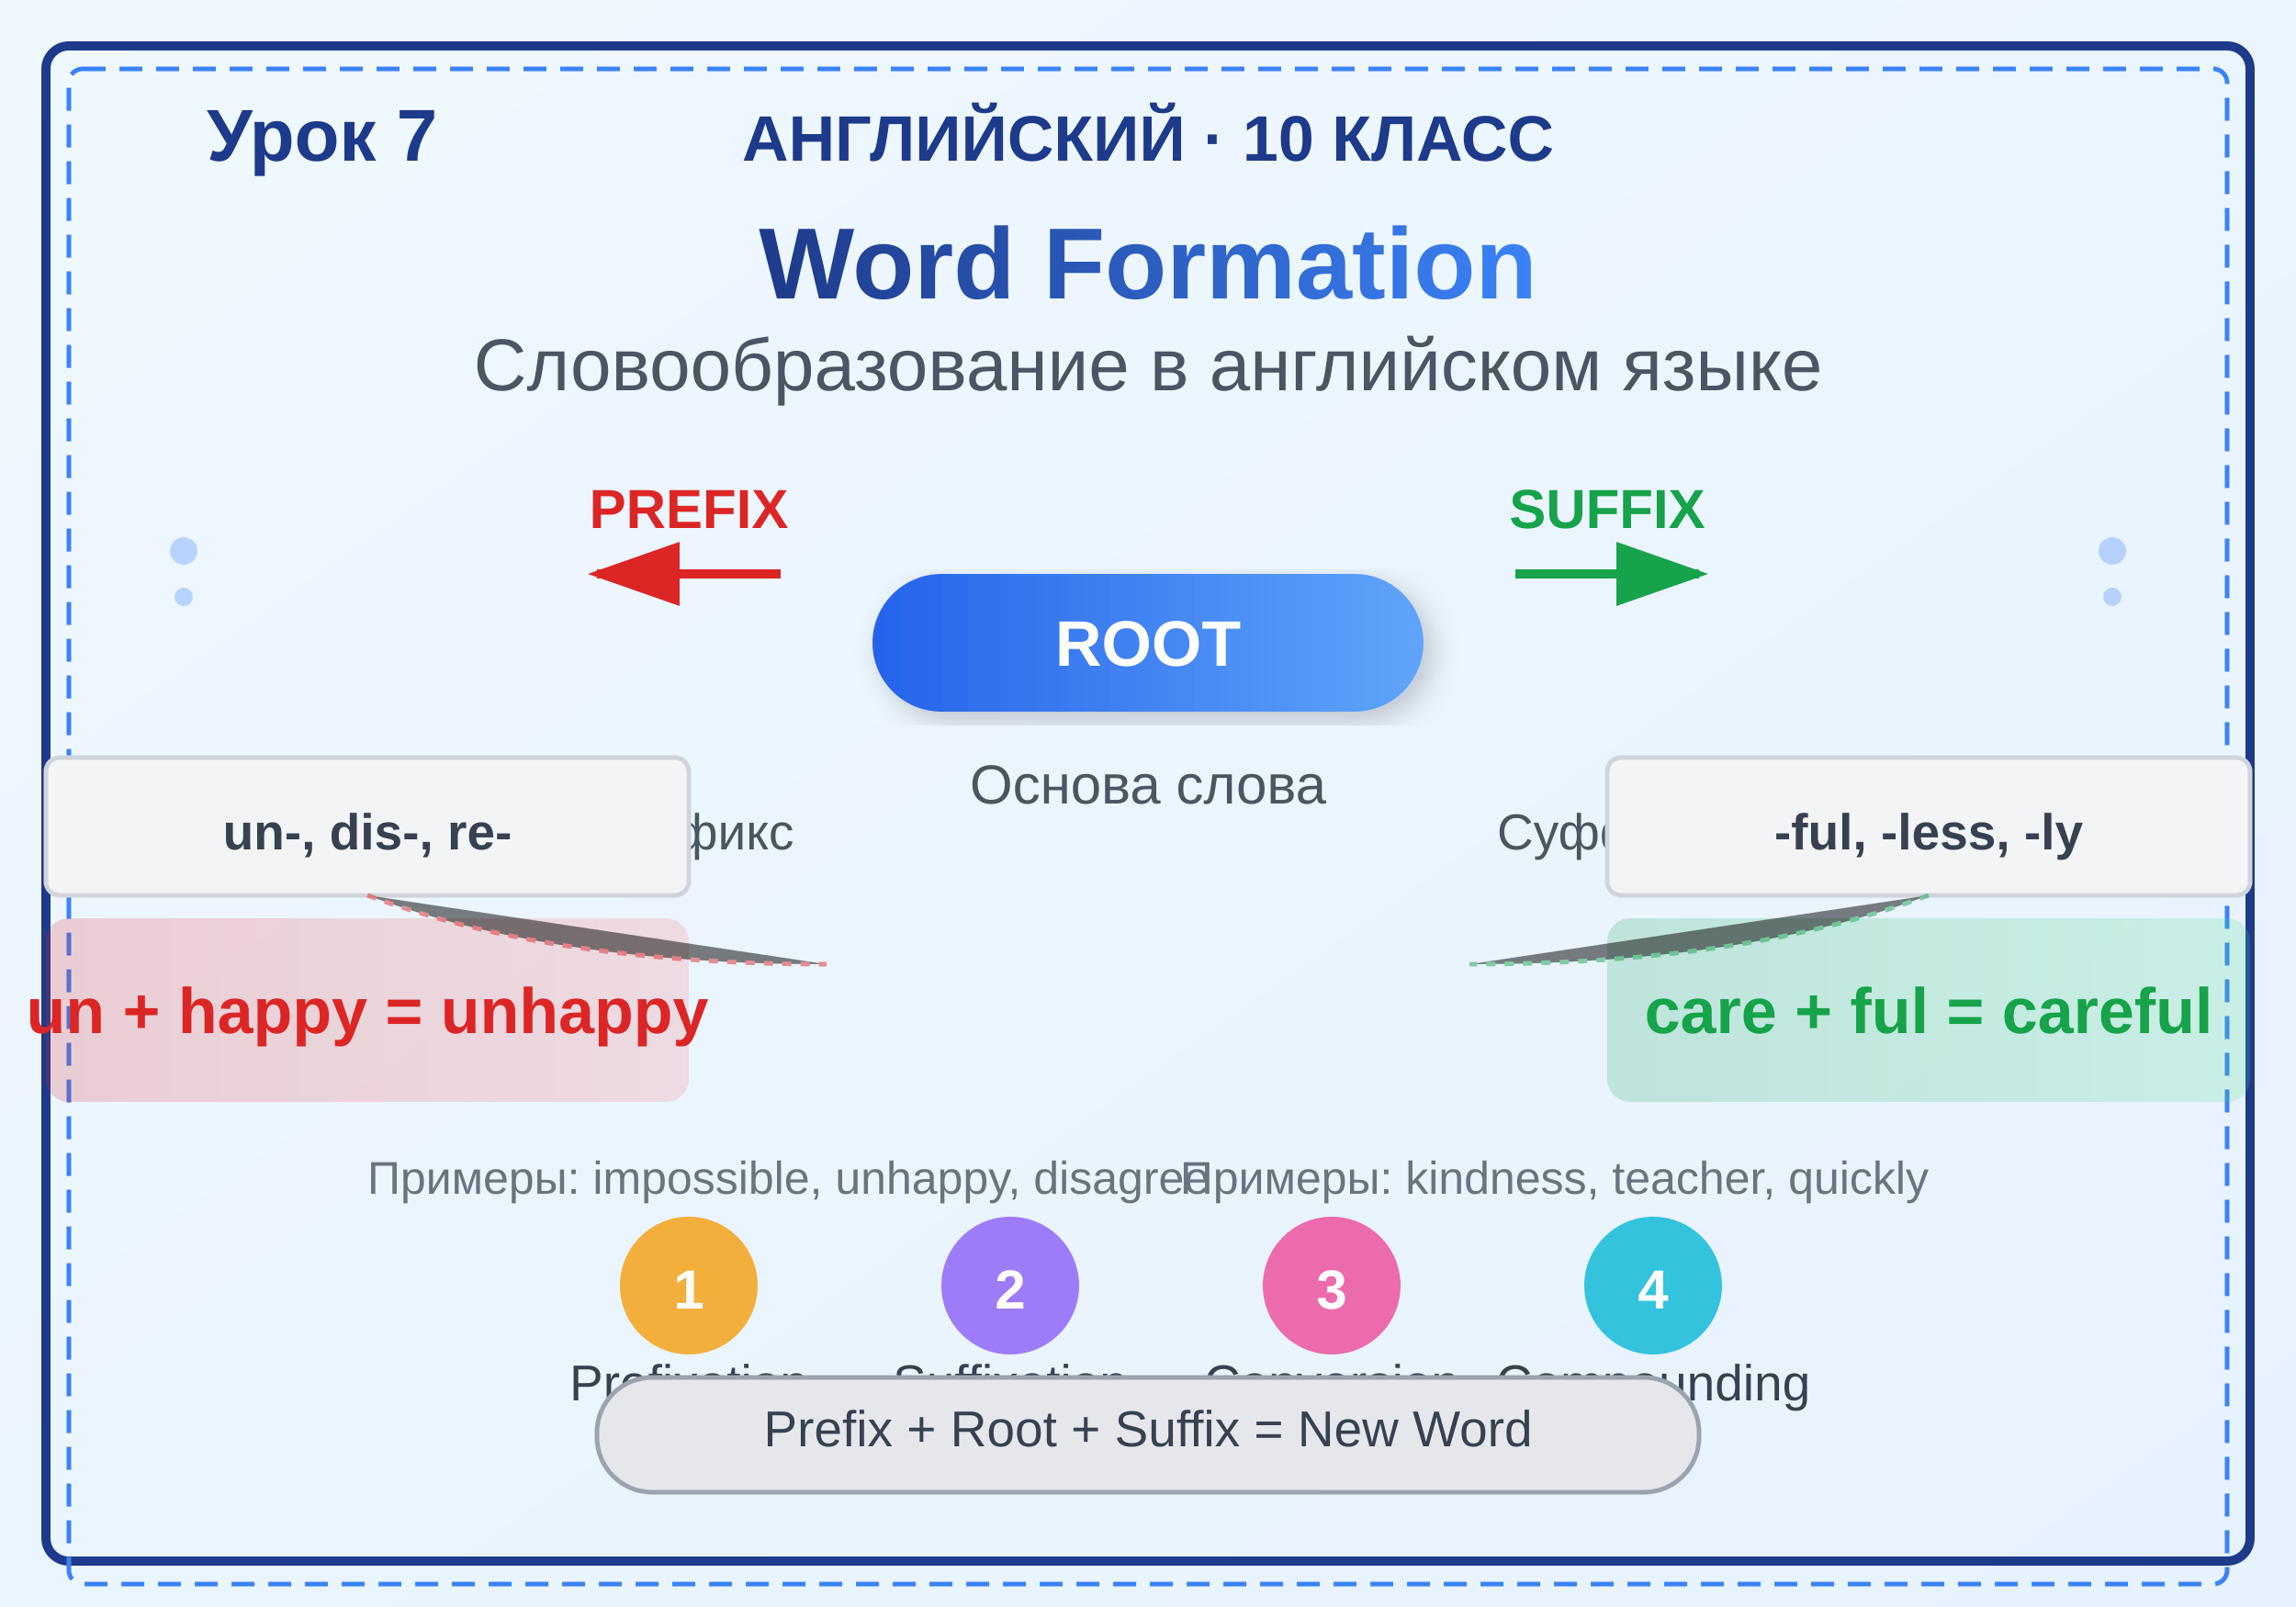
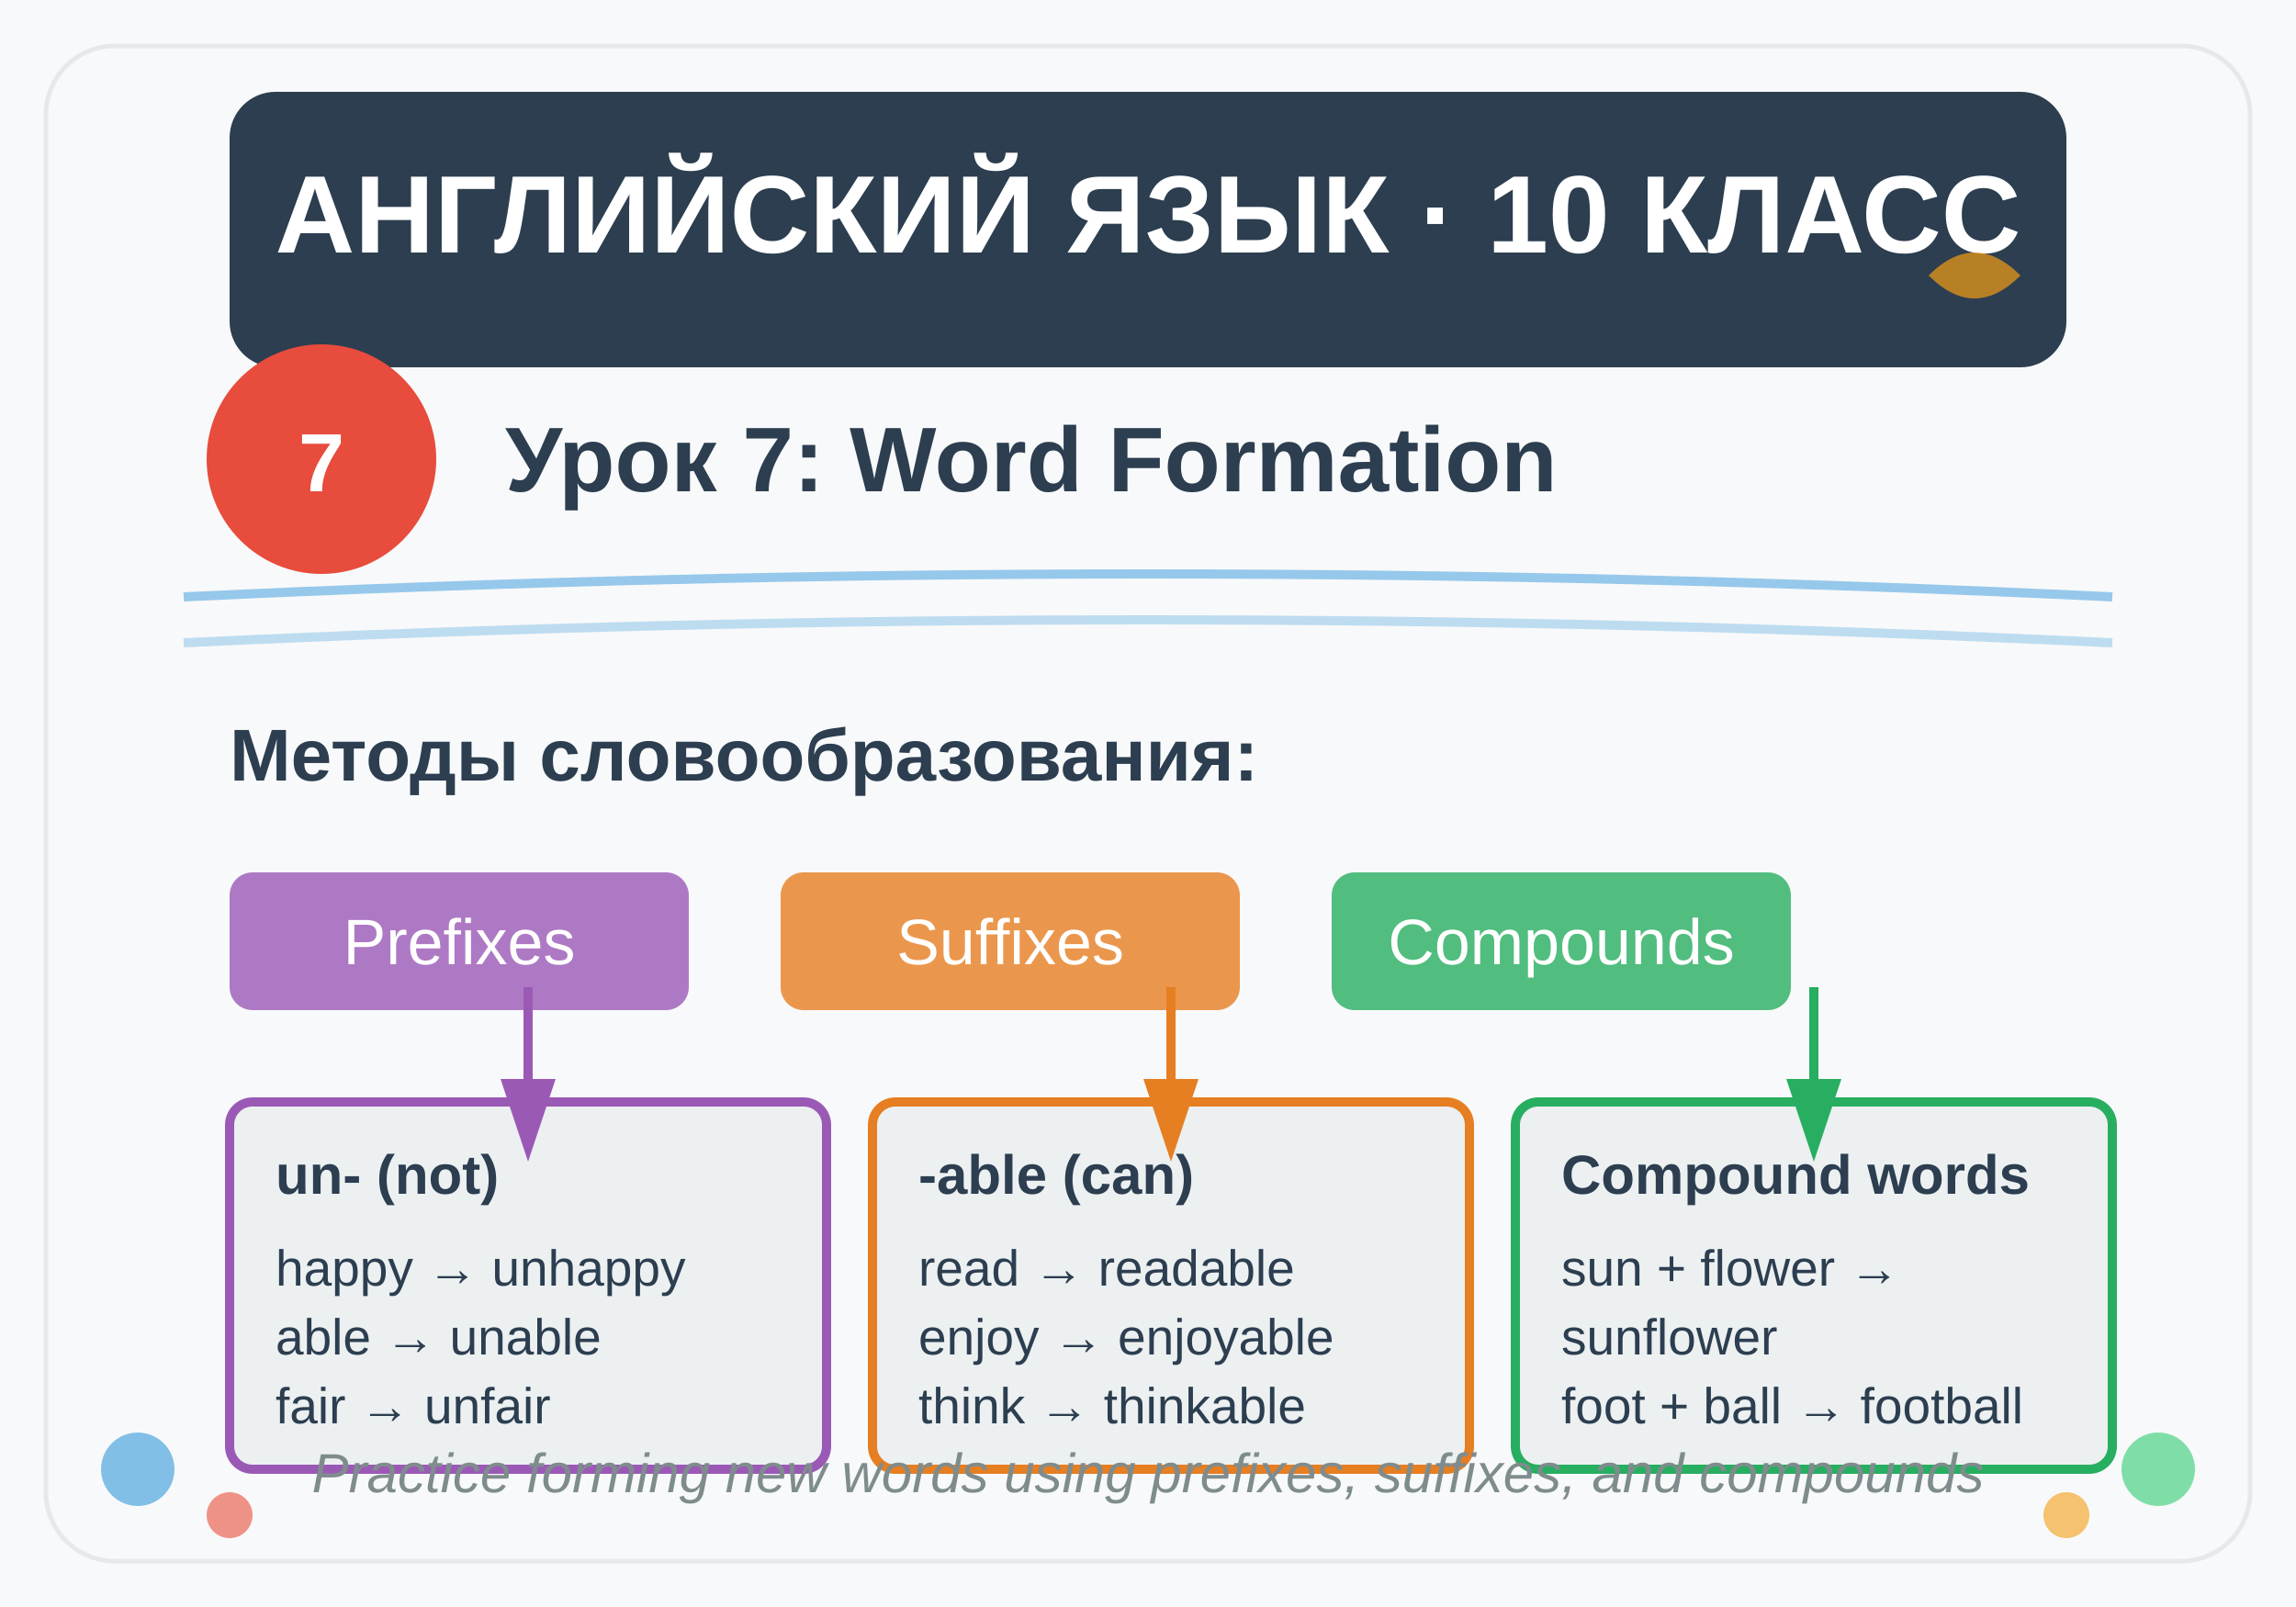
<svg xmlns="http://www.w3.org/2000/svg" viewBox="0 0 500 350">
+   <rect width="500" height="350" fill="#f8f9fa" />
+   <rect x="50" y="20" width="400" height="60" rx="10" fill="#2c3e50" />
+   <text x="250" y="55" text-anchor="middle" fill="white" font-family="Arial, sans-serif" font-size="24" font-weight="bold">
+     АНГЛИЙСКИЙ ЯЗЫК · 10 КЛАСС
+   </text>
+   <circle cx="70" cy="100" r="25" fill="#e74c3c" />
+   <text x="70" y="107" text-anchor="middle" fill="white" font-family="Arial, sans-serif" font-size="18" font-weight="bold">
+     7
+   </text>
+   <text x="110" y="107" fill="#2c3e50" font-family="Arial, sans-serif" font-size="20" font-weight="600">
+     Урок 7: Word Formation
+   </text>
+   <path d="M 40 130 Q 250 120 460 130" stroke="#3498db" stroke-width="2" fill="none" opacity="0.5" />
+   <path d="M 40 140 Q 250 130 460 140" stroke="#3498db" stroke-width="2" fill="none" opacity="0.3" />
+   <text x="50" y="170" fill="#2c3e50" font-family="Arial, sans-serif" font-size="16" font-weight="600">
+     Методы словообразования:
+   </text>
+   <g transform="translate(50, 190)">
+     <rect x="0" y="0" width="100" height="30" rx="5" fill="#9b59b6" opacity="0.8" />
+     <text x="50" y="20" text-anchor="middle" fill="white" font-family="Arial, sans-serif" font-size="14">
+       Prefixes
+     </text>
+   </g>
+   <g transform="translate(170, 190)">
+     <rect x="0" y="0" width="100" height="30" rx="5" fill="#e67e22" opacity="0.8" />
+     <text x="50" y="20" text-anchor="middle" fill="white" font-family="Arial, sans-serif" font-size="14">
+       Suffixes
+     </text>
+   </g>
+   <g transform="translate(290, 190)">
+     <rect x="0" y="0" width="100" height="30" rx="5" fill="#27ae60" opacity="0.8" />
+     <text x="50" y="20" text-anchor="middle" fill="white" font-family="Arial, sans-serif" font-size="14">
+       Compounds
+     </text>
+   </g>
+   <g transform="translate(50, 240)">
+     <rect x="0" y="0" width="130" height="80" rx="5" fill="#ecf0f1" stroke="#9b59b6" stroke-width="2" />
+     <text x="10" y="20" fill="#2c3e50" font-family="Arial, sans-serif" font-size="12" font-weight="600">
+       un- (not)
+     </text>
+     <text x="10" y="40" fill="#2c3e50" font-family="Arial, sans-serif" font-size="11">
+       happy → unhappy
+     </text>
+     <text x="10" y="55" fill="#2c3e50" font-family="Arial, sans-serif" font-size="11">
+       able → unable
+     </text>
+     <text x="10" y="70" fill="#2c3e50" font-family="Arial, sans-serif" font-size="11">
+       fair → unfair
+     </text>
+   </g>
+   <g transform="translate(190, 240)">
+     <rect x="0" y="0" width="130" height="80" rx="5" fill="#ecf0f1" stroke="#e67e22" stroke-width="2" />
+     <text x="10" y="20" fill="#2c3e50" font-family="Arial, sans-serif" font-size="12" font-weight="600">
+       -able (can)
+     </text>
+     <text x="10" y="40" fill="#2c3e50" font-family="Arial, sans-serif" font-size="11">
+       read → readable
+     </text>
+     <text x="10" y="55" fill="#2c3e50" font-family="Arial, sans-serif" font-size="11">
+       enjoy → enjoyable
+     </text>
+     <text x="10" y="70" fill="#2c3e50" font-family="Arial, sans-serif" font-size="11">
+       think → thinkable
+     </text>
+   </g>
+   <g transform="translate(330, 240)">
+     <rect x="0" y="0" width="130" height="80" rx="5" fill="#ecf0f1" stroke="#27ae60" stroke-width="2" />
+     <text x="10" y="20" fill="#2c3e50" font-family="Arial, sans-serif" font-size="12" font-weight="600">
+       Compound words
+     </text>
+     <text x="10" y="40" fill="#2c3e50" font-family="Arial, sans-serif" font-size="11">
+       sun + flower →
+     </text>
+     <text x="10" y="55" fill="#2c3e50" font-family="Arial, sans-serif" font-size="11">
+       sunflower
+     </text>
+     <text x="10" y="70" fill="#2c3e50" font-family="Arial, sans-serif" font-size="11">
+       foot + ball → football
+     </text>
+   </g>
+   <line x1="115" y1="215" x2="115" y2="235" stroke="#9b59b6" stroke-width="2" marker-end="url(#arrow1)" />
+   <line x1="255" y1="215" x2="255" y2="235" stroke="#e67e22" stroke-width="2" marker-end="url(#arrow2)" />
+   <line x1="395" y1="215" x2="395" y2="235" stroke="#27ae60" stroke-width="2" marker-end="url(#arrow3)" />
  <defs>
-     <linearGradient id="bgGradient" x1="0%" y1="0%" x2="100%" y2="100%">
-       <stop offset="0%" style="stop-color:#f0f8ff;stop-opacity:1" />
-       <stop offset="100%" style="stop-color:#e6f2ff;stop-opacity:1" />
-     </linearGradient>
-     <linearGradient id="titleGradient" x1="0%" y1="0%" x2="100%" y2="0%">
-       <stop offset="0%" style="stop-color:#1e3a8a;stop-opacity:1" />
-       <stop offset="100%" style="stop-color:#3b82f6;stop-opacity:1" />
-     </linearGradient>
-     <linearGradient id="prefixGradient" x1="0%" y1="0%" x2="100%" y2="0%">
-       <stop offset="0%" style="stop-color:#dc2626;stop-opacity:1" />
-       <stop offset="100%" style="stop-color:#f87171;stop-opacity:1" />
-     </linearGradient>
-     <linearGradient id="suffixGradient" x1="0%" y1="0%" x2="100%" y2="0%">
-       <stop offset="0%" style="stop-color:#16a34a;stop-opacity:1" />
-       <stop offset="100%" style="stop-color:#4ade80;stop-opacity:1" />
-     </linearGradient>
-     <linearGradient id="rootGradient" x1="0%" y1="0%" x2="100%" y2="0%">
-       <stop offset="0%" style="stop-color:#2563eb;stop-opacity:1" />
-       <stop offset="100%" style="stop-color:#60a5fa;stop-opacity:1" />
-     </linearGradient>
-     <filter id="shadow">
-       <feDropShadow dx="2" dy="2" stdDeviation="3" flood-opacity="0.2" />
-     </filter>
-   </defs>
-   <rect width="500" height="350" fill="url(#bgGradient)" />
-   <rect x="10" y="10" width="480" height="330" fill="none" stroke="#1e3a8a" stroke-width="2" rx="5" />
-   <rect x="15" y="15" width="470" height="330" fill="none" stroke="#3b82f6" stroke-width="1" rx="3" stroke-dasharray="5,3" />
-   <text x="250" y="35" text-anchor="middle" font-family="Arial, sans-serif" font-size="14" fill="#1e3a8a" font-weight="bold">АНГЛИЙСКИЙ · 10 КЛАСС</text>
-   <text x="45" y="35" font-family="Arial, sans-serif" font-size="16" fill="#1e3a8a" font-weight="bold">Урок 7</text>
-   <text x="250" y="65" text-anchor="middle" font-family="Arial, sans-serif" font-size="22" fill="url(#titleGradient)" font-weight="bold">Word Formation</text>
-   <text x="250" y="85" text-anchor="middle" font-family="Arial, sans-serif" font-size="16" fill="#4b5563">Словообразование в английском языке</text>
-   <g transform="translate(250, 140)">
-     <rect x="-60" y="-15" width="120" height="30" rx="15" fill="url(#rootGradient)" filter="url(#shadow)" />
-     <text x="0" y="5" text-anchor="middle" font-family="Arial, sans-serif" font-size="14" fill="white" font-weight="bold">ROOT</text>
-     <text x="0" y="35" text-anchor="middle" font-family="Arial, sans-serif" font-size="12" fill="#4b5563">Основа слова</text>
-     <path d="M -80,-15 L -120,-15" stroke="#dc2626" stroke-width="2" marker-end="url(#arrowheadRed)" />
-     <text x="-100" y="-25" text-anchor="middle" font-family="Arial, sans-serif" font-size="12" fill="#dc2626" font-weight="bold">PREFIX</text>
-     <text x="-100" y="45" text-anchor="middle" font-family="Arial, sans-serif" font-size="11" fill="#4b5563">Префикс</text>
-     <path d="M 80,-15 L 120,-15" stroke="#16a34a" stroke-width="2" marker-end="url(#arrowheadGreen)" />
-     <text x="100" y="-25" text-anchor="middle" font-family="Arial, sans-serif" font-size="12" fill="#16a34a" font-weight="bold">SUFFIX</text>
-     <text x="100" y="45" text-anchor="middle" font-family="Arial, sans-serif" font-size="11" fill="#4b5563">Суффикс</text>
-   </g>
-   <defs>
-     <marker id="arrowheadRed" markerWidth="10" markerHeight="7" refX="9" refY="3.5" orient="auto">
-       <polygon points="0 0, 10 3.5, 0 7" fill="#dc2626" />
+     <marker id="arrow1" markerWidth="10" markerHeight="10" refX="0" refY="3" orient="auto" markerUnits="strokeWidth">
+       <path d="M0,0 L0,6 L9,3 z" fill="#9b59b6" />
    </marker>
-     <marker id="arrowheadGreen" markerWidth="10" markerHeight="7" refX="9" refY="3.5" orient="auto">
-       <polygon points="0 0, 10 3.5, 0 7" fill="#16a34a" />
+     <marker id="arrow2" markerWidth="10" markerHeight="10" refX="0" refY="3" orient="auto" markerUnits="strokeWidth">
+       <path d="M0,0 L0,6 L9,3 z" fill="#e67e22" />
+     </marker>
+     <marker id="arrow3" markerWidth="10" markerHeight="10" refX="0" refY="3" orient="auto" markerUnits="strokeWidth">
+       <path d="M0,0 L0,6 L9,3 z" fill="#27ae60" />
    </marker>
  </defs>
-   <g transform="translate(80, 220)">
-     <rect x="-70" y="-20" width="140" height="40" rx="5" fill="url(#prefixGradient)" opacity="0.2" />
-     <text x="0" y="5" text-anchor="middle" font-family="Arial, sans-serif" font-size="14" fill="#dc2626" font-weight="bold">un + happy = unhappy</text>
+   <circle cx="30" cy="320" r="8" fill="#3498db" opacity="0.6" />
+   <circle cx="50" cy="330" r="5" fill="#e74c3c" opacity="0.6" />
+   <circle cx="470" cy="320" r="8" fill="#2ecc71" opacity="0.6" />
+   <circle cx="450" cy="330" r="5" fill="#f39c12" opacity="0.6" />
+   <text x="250" y="325" text-anchor="middle" fill="#7f8c8d" font-family="Arial, sans-serif" font-size="12" font-style="italic">
+     Practice forming new words using prefixes, suffixes, and compounds
+   </text>
+   <g transform="translate(420, 50)">
+     <path d="M 0 10 Q 10 0 20 10 Q 10 20 0 10" fill="#f39c12" opacity="0.7" />
  </g>
-   <g transform="translate(420, 220)">
-     <rect x="-70" y="-20" width="140" height="40" rx="5" fill="url(#suffixGradient)" opacity="0.2" />
-     <text x="0" y="5" text-anchor="middle" font-family="Arial, sans-serif" font-size="14" fill="#16a34a" font-weight="bold">care + ful = careful</text>
-   </g>
-   <g transform="translate(80, 180)">
-     <rect x="-70" y="-15" width="140" height="30" fill="#f3f4f6" stroke="#d1d5db" rx="3" />
-     <text x="0" y="5" text-anchor="middle" font-family="Arial, sans-serif" font-size="11" fill="#374151" font-weight="bold">un-, dis-, re-</text>
-   </g>
-   <g transform="translate(420, 180)">
-     <rect x="-70" y="-15" width="140" height="30" fill="#f3f4f6" stroke="#d1d5db" rx="3" />
-     <text x="0" y="5" text-anchor="middle" font-family="Arial, sans-serif" font-size="11" fill="#374151" font-weight="bold">-ful, -less, -ly</text>
-   </g>
-   <g transform="translate(250, 280)">
-     <circle cx="-100" cy="0" r="15" fill="#f59e0b" opacity="0.8" />
-     <text x="-100" y="5" text-anchor="middle" font-family="Arial, sans-serif" font-size="12" fill="white" font-weight="bold">1</text>
-     <text x="-100" y="25" text-anchor="middle" font-family="Arial, sans-serif" font-size="11" fill="#374151">Prefixation</text>
-     <circle cx="-30" cy="0" r="15" fill="#8b5cf6" opacity="0.8" />
-     <text x="-30" y="5" text-anchor="middle" font-family="Arial, sans-serif" font-size="12" fill="white" font-weight="bold">2</text>
-     <text x="-30" y="25" text-anchor="middle" font-family="Arial, sans-serif" font-size="11" fill="#374151">Suffixation</text>
-     <circle cx="40" cy="0" r="15" fill="#ec4899" opacity="0.8" />
-     <text x="40" y="5" text-anchor="middle" font-family="Arial, sans-serif" font-size="12" fill="white" font-weight="bold">3</text>
-     <text x="40" y="25" text-anchor="middle" font-family="Arial, sans-serif" font-size="11" fill="#374151">Conversion</text>
-     <circle cx="110" cy="0" r="15" fill="#06b6d4" opacity="0.8" />
-     <text x="110" y="5" text-anchor="middle" font-family="Arial, sans-serif" font-size="12" fill="white" font-weight="bold">4</text>
-     <text x="110" y="25" text-anchor="middle" font-family="Arial, sans-serif" font-size="11" fill="#374151">Compounding</text>
-   </g>
-   <path d="M 80,195 Q 120,210 180,210" stroke="#dc2626" stroke-width="1" stroke-dasharray="2,2" opacity="0.5" />
-   <path d="M 420,195 Q 380,210 320,210" stroke="#16a34a" stroke-width="1" stroke-dasharray="2,2" opacity="0.5" />
-   <g transform="translate(250, 310)">
-     <rect x="-120" y="-10" width="240" height="25" rx="12" fill="#e5e7eb" stroke="#9ca3af" />
-     <text x="0" y="5" text-anchor="middle" font-family="Arial, sans-serif" font-size="11" fill="#374151">Prefix + Root + Suffix = New Word</text>
-   </g>
-   <circle cx="40" cy="120" r="3" fill="#3b82f6" opacity="0.3" />
-   <circle cx="460" cy="120" r="3" fill="#3b82f6" opacity="0.3" />
-   <circle cx="40" cy="130" r="2" fill="#3b82f6" opacity="0.3" />
-   <circle cx="460" cy="130" r="2" fill="#3b82f6" opacity="0.3" />
-   <text x="80" y="260" font-family="Arial, sans-serif" font-size="10" fill="#6b7280">Примеры: impossible, unhappy, disagree</text>
-   <text x="420" y="260" font-family="Arial, sans-serif" font-size="10" fill="#6b7280" text-anchor="end">Примеры: kindness, teacher, quickly</text>
+   <rect x="10" y="10" width="480" height="330" rx="15" fill="none" stroke="#bdc3c7" stroke-width="1" opacity="0.3" />
</svg>
